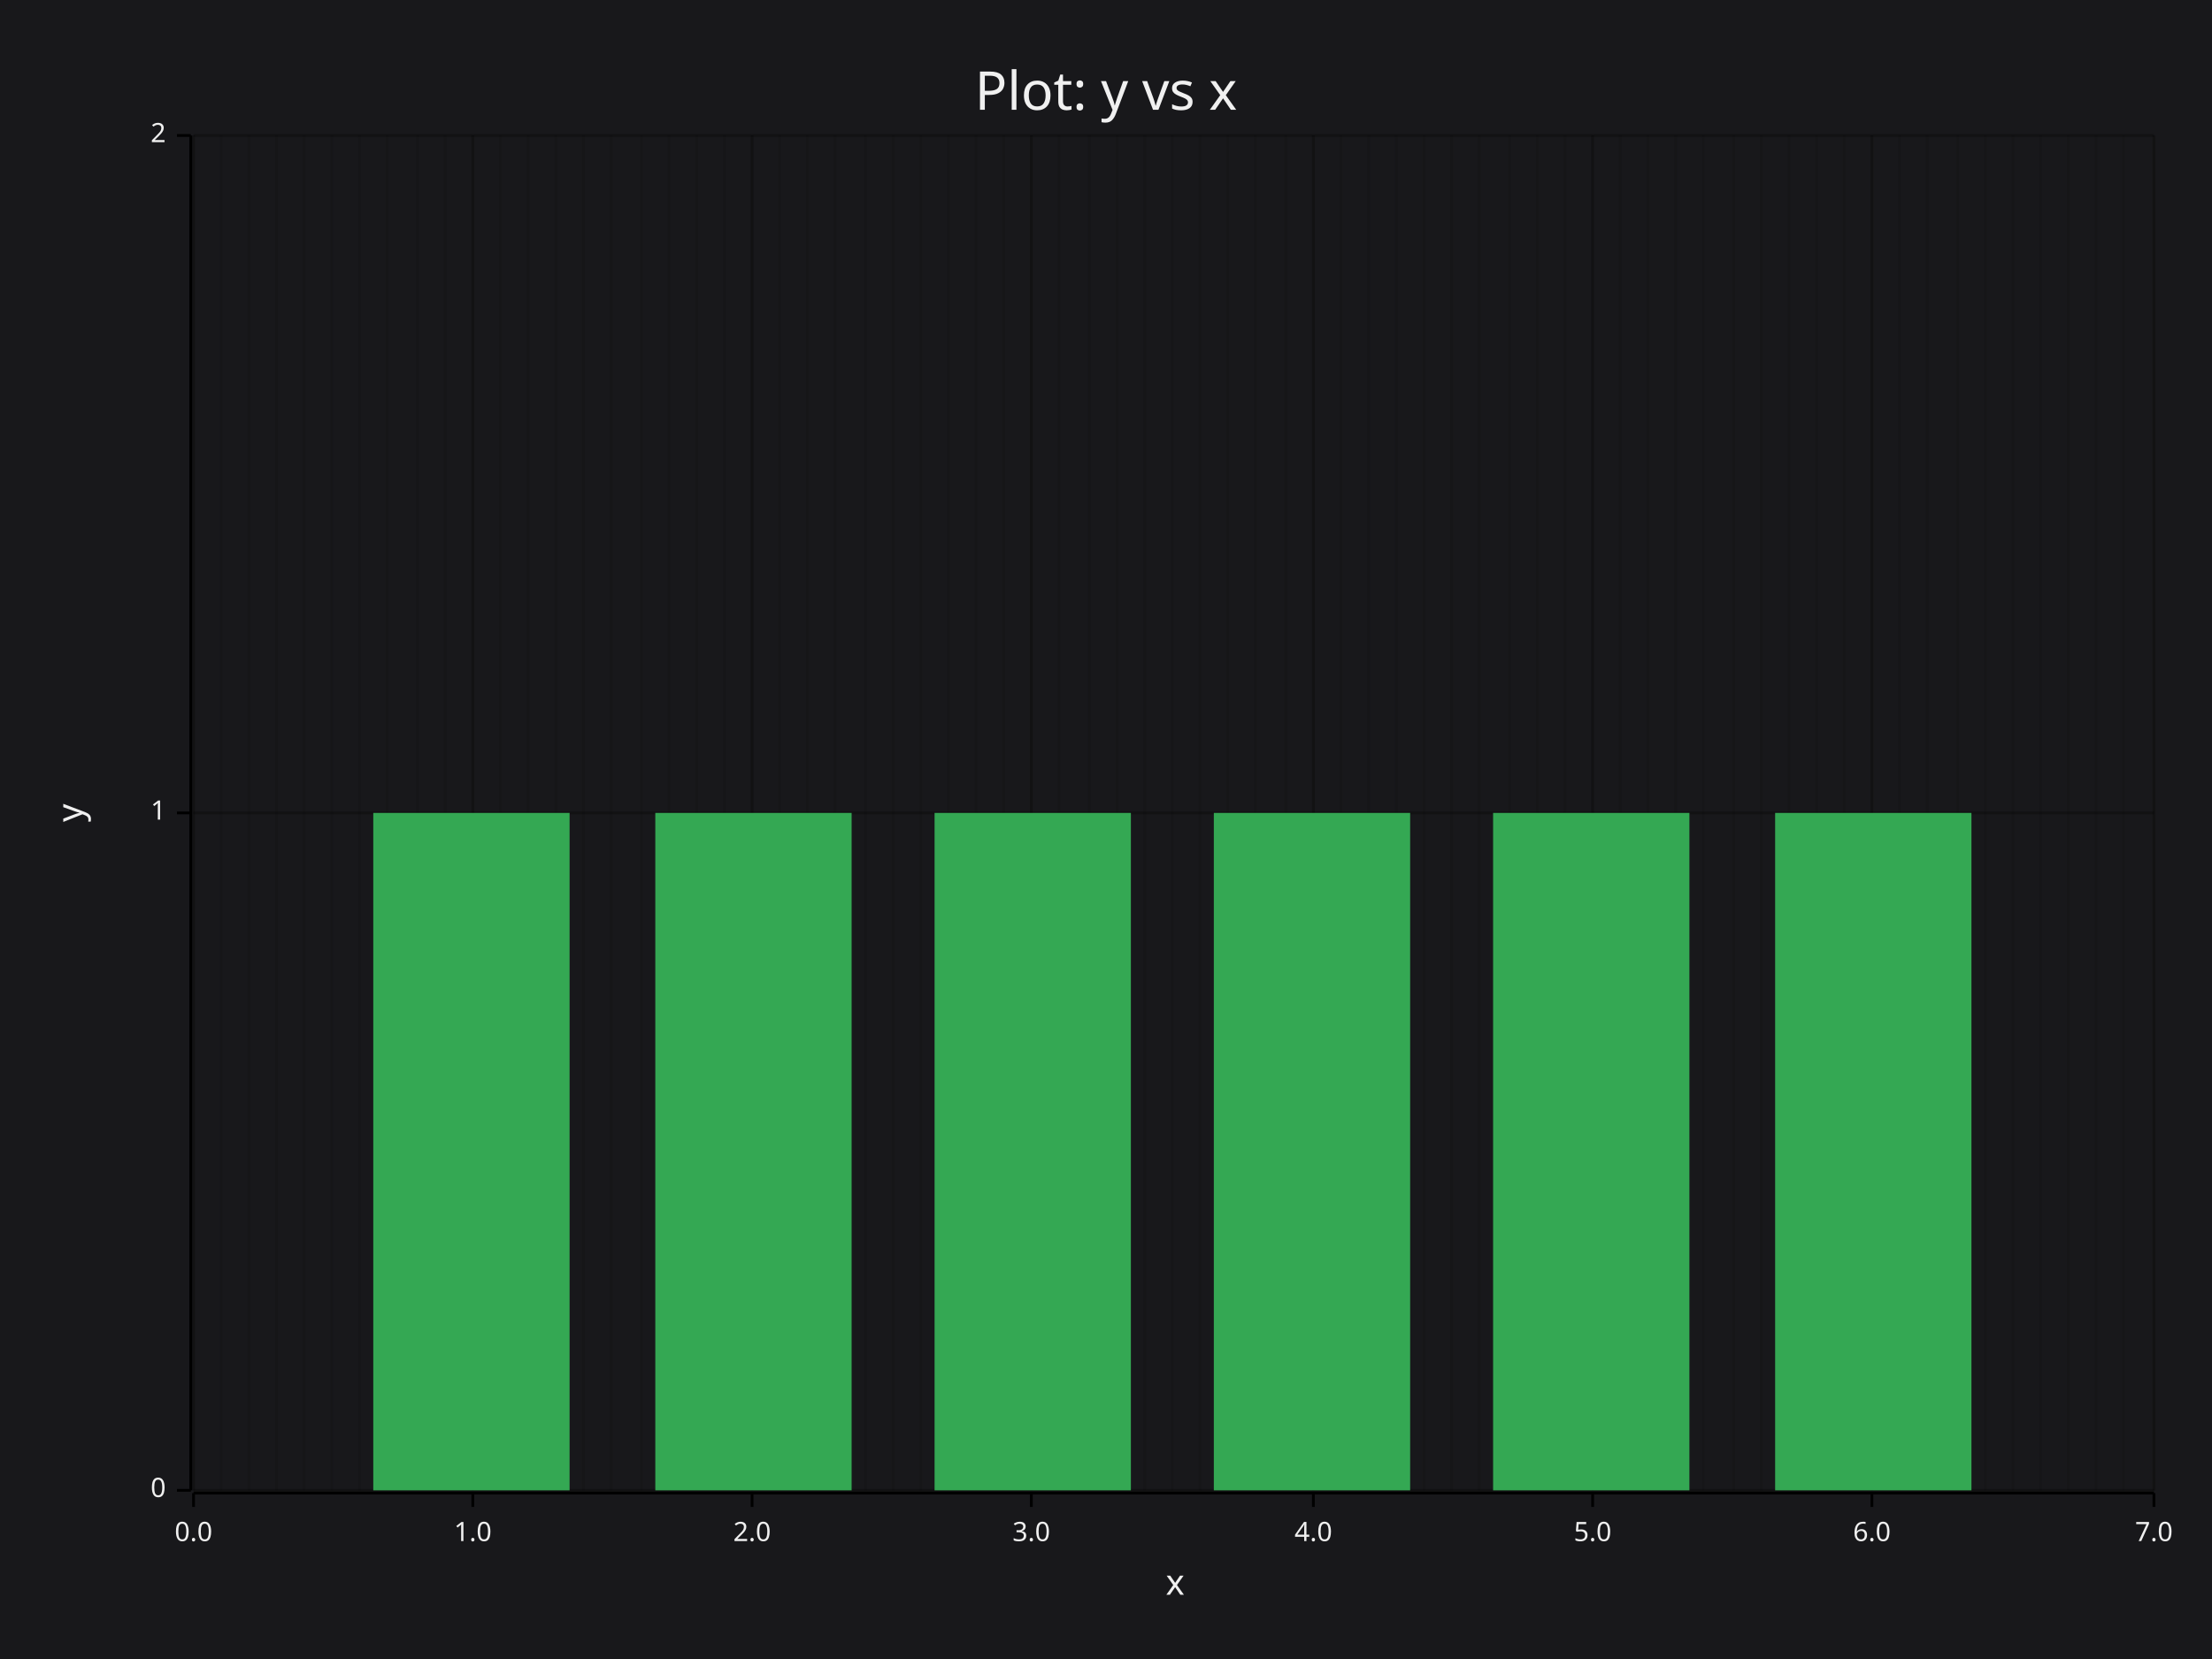
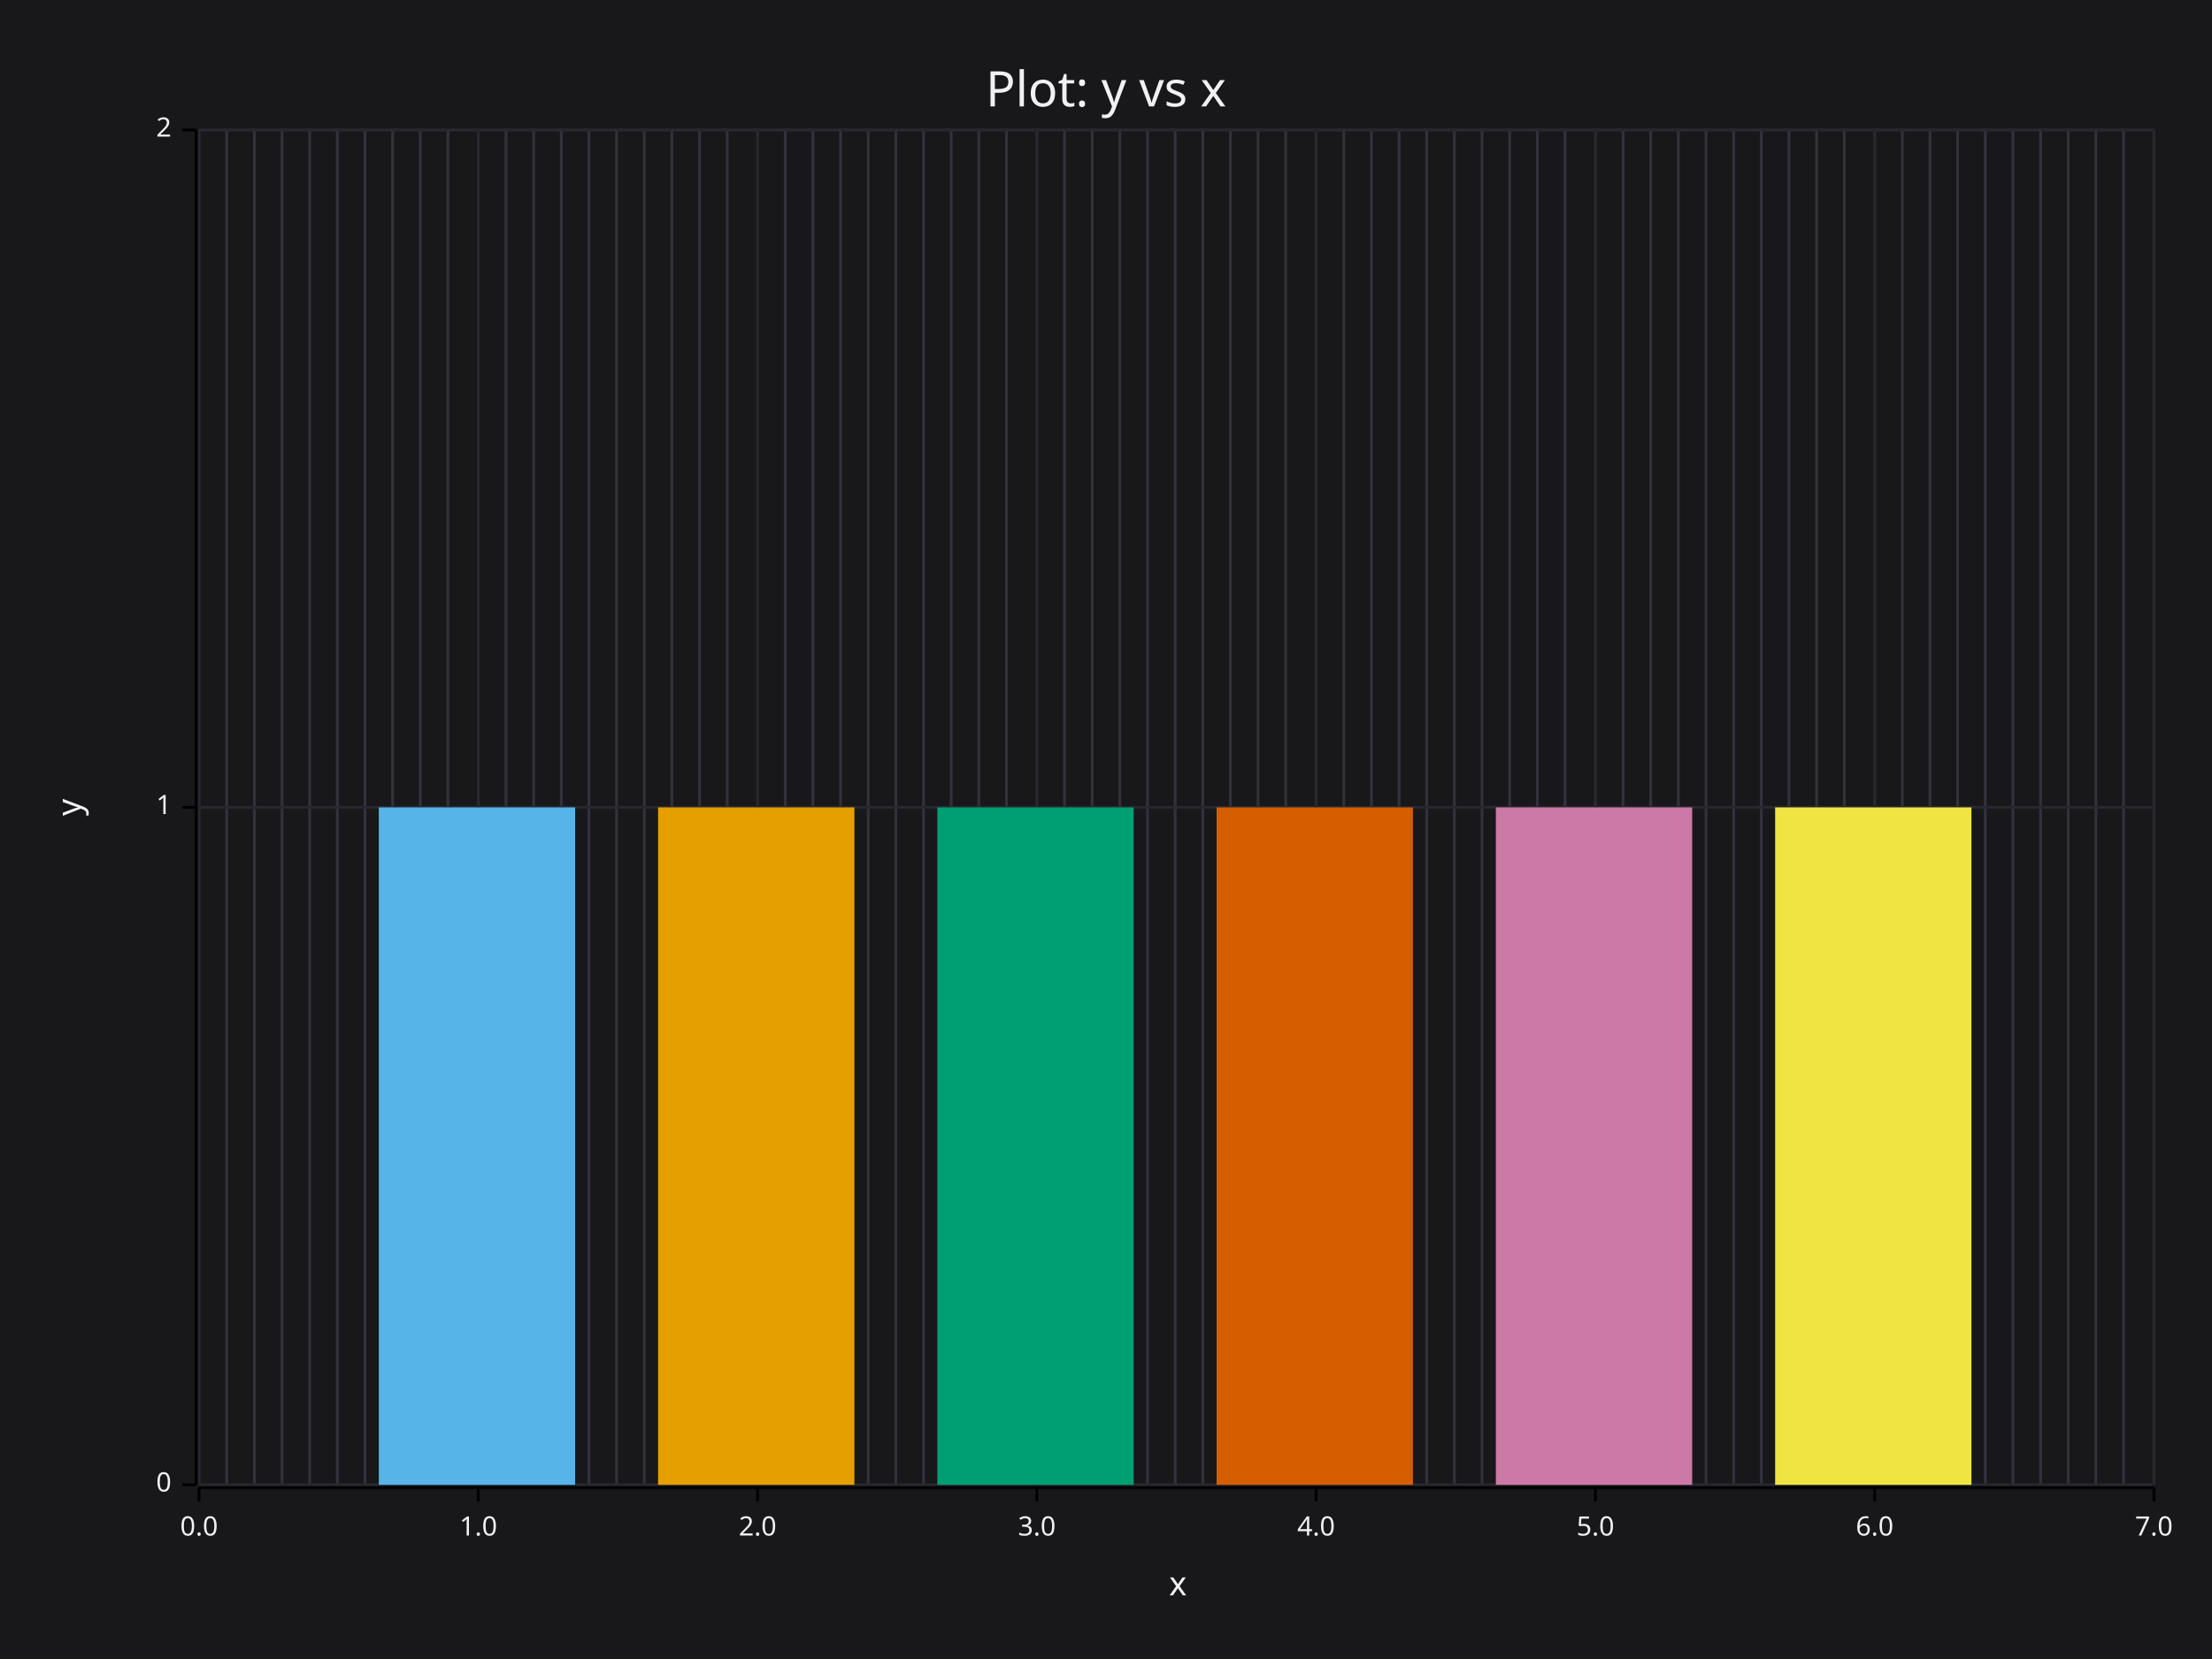
<svg xmlns="http://www.w3.org/2000/svg" width="800" height="600" viewBox="0 0 800 600">
  <rect x="0" y="0" width="800" height="600" opacity="1" fill="#18181B" stroke="none" />
-   <text x="400" y="25" dy="0.76em" text-anchor="middle" font-family="sans-serif" font-size="19.355" opacity="1" fill="#F0F0F0">
+   <text x="400" y="25" dy="0.76em" text-anchor="middle" font-family="sans-serif" font-size="17.742" opacity="1" fill="#F0F0F5">
Plot: y vs x
</text>
-   <line opacity="0.1" stroke="#000000" stroke-width="1" x1="70" y1="539" x2="70" y2="49" />
-   <line opacity="0.1" stroke="#000000" stroke-width="1" x1="80" y1="539" x2="80" y2="49" />
-   <line opacity="0.1" stroke="#000000" stroke-width="1" x1="90" y1="539" x2="90" y2="49" />
-   <line opacity="0.1" stroke="#000000" stroke-width="1" x1="100" y1="539" x2="100" y2="49" />
-   <line opacity="0.1" stroke="#000000" stroke-width="1" x1="110" y1="539" x2="110" y2="49" />
-   <line opacity="0.1" stroke="#000000" stroke-width="1" x1="120" y1="539" x2="120" y2="49" />
-   <line opacity="0.1" stroke="#000000" stroke-width="1" x1="130" y1="539" x2="130" y2="49" />
-   <line opacity="0.1" stroke="#000000" stroke-width="1" x1="140" y1="539" x2="140" y2="49" />
-   <line opacity="0.1" stroke="#000000" stroke-width="1" x1="151" y1="539" x2="151" y2="49" />
-   <line opacity="0.1" stroke="#000000" stroke-width="1" x1="161" y1="539" x2="161" y2="49" />
-   <line opacity="0.1" stroke="#000000" stroke-width="1" x1="171" y1="539" x2="171" y2="49" />
-   <line opacity="0.1" stroke="#000000" stroke-width="1" x1="181" y1="539" x2="181" y2="49" />
-   <line opacity="0.1" stroke="#000000" stroke-width="1" x1="191" y1="539" x2="191" y2="49" />
-   <line opacity="0.1" stroke="#000000" stroke-width="1" x1="201" y1="539" x2="201" y2="49" />
-   <line opacity="0.1" stroke="#000000" stroke-width="1" x1="211" y1="539" x2="211" y2="49" />
-   <line opacity="0.1" stroke="#000000" stroke-width="1" x1="221" y1="539" x2="221" y2="49" />
-   <line opacity="0.1" stroke="#000000" stroke-width="1" x1="232" y1="539" x2="232" y2="49" />
-   <line opacity="0.1" stroke="#000000" stroke-width="1" x1="242" y1="539" x2="242" y2="49" />
-   <line opacity="0.1" stroke="#000000" stroke-width="1" x1="252" y1="539" x2="252" y2="49" />
-   <line opacity="0.1" stroke="#000000" stroke-width="1" x1="262" y1="539" x2="262" y2="49" />
-   <line opacity="0.1" stroke="#000000" stroke-width="1" x1="272" y1="539" x2="272" y2="49" />
-   <line opacity="0.1" stroke="#000000" stroke-width="1" x1="282" y1="539" x2="282" y2="49" />
-   <line opacity="0.1" stroke="#000000" stroke-width="1" x1="292" y1="539" x2="292" y2="49" />
-   <line opacity="0.1" stroke="#000000" stroke-width="1" x1="302" y1="539" x2="302" y2="49" />
-   <line opacity="0.1" stroke="#000000" stroke-width="1" x1="313" y1="539" x2="313" y2="49" />
-   <line opacity="0.1" stroke="#000000" stroke-width="1" x1="323" y1="539" x2="323" y2="49" />
-   <line opacity="0.1" stroke="#000000" stroke-width="1" x1="333" y1="539" x2="333" y2="49" />
-   <line opacity="0.1" stroke="#000000" stroke-width="1" x1="343" y1="539" x2="343" y2="49" />
-   <line opacity="0.1" stroke="#000000" stroke-width="1" x1="353" y1="539" x2="353" y2="49" />
-   <line opacity="0.1" stroke="#000000" stroke-width="1" x1="363" y1="539" x2="363" y2="49" />
-   <line opacity="0.1" stroke="#000000" stroke-width="1" x1="373" y1="539" x2="373" y2="49" />
-   <line opacity="0.1" stroke="#000000" stroke-width="1" x1="383" y1="539" x2="383" y2="49" />
-   <line opacity="0.1" stroke="#000000" stroke-width="1" x1="394" y1="539" x2="394" y2="49" />
-   <line opacity="0.1" stroke="#000000" stroke-width="1" x1="404" y1="539" x2="404" y2="49" />
-   <line opacity="0.1" stroke="#000000" stroke-width="1" x1="414" y1="539" x2="414" y2="49" />
-   <line opacity="0.1" stroke="#000000" stroke-width="1" x1="424" y1="539" x2="424" y2="49" />
-   <line opacity="0.1" stroke="#000000" stroke-width="1" x1="434" y1="539" x2="434" y2="49" />
-   <line opacity="0.1" stroke="#000000" stroke-width="1" x1="444" y1="539" x2="444" y2="49" />
-   <line opacity="0.1" stroke="#000000" stroke-width="1" x1="454" y1="539" x2="454" y2="49" />
-   <line opacity="0.1" stroke="#000000" stroke-width="1" x1="465" y1="539" x2="465" y2="49" />
-   <line opacity="0.1" stroke="#000000" stroke-width="1" x1="475" y1="539" x2="475" y2="49" />
-   <line opacity="0.1" stroke="#000000" stroke-width="1" x1="485" y1="539" x2="485" y2="49" />
-   <line opacity="0.1" stroke="#000000" stroke-width="1" x1="495" y1="539" x2="495" y2="49" />
-   <line opacity="0.1" stroke="#000000" stroke-width="1" x1="505" y1="539" x2="505" y2="49" />
-   <line opacity="0.1" stroke="#000000" stroke-width="1" x1="515" y1="539" x2="515" y2="49" />
-   <line opacity="0.1" stroke="#000000" stroke-width="1" x1="525" y1="539" x2="525" y2="49" />
-   <line opacity="0.1" stroke="#000000" stroke-width="1" x1="535" y1="539" x2="535" y2="49" />
-   <line opacity="0.1" stroke="#000000" stroke-width="1" x1="546" y1="539" x2="546" y2="49" />
-   <line opacity="0.1" stroke="#000000" stroke-width="1" x1="556" y1="539" x2="556" y2="49" />
-   <line opacity="0.1" stroke="#000000" stroke-width="1" x1="566" y1="539" x2="566" y2="49" />
-   <line opacity="0.1" stroke="#000000" stroke-width="1" x1="576" y1="539" x2="576" y2="49" />
-   <line opacity="0.1" stroke="#000000" stroke-width="1" x1="586" y1="539" x2="586" y2="49" />
-   <line opacity="0.1" stroke="#000000" stroke-width="1" x1="596" y1="539" x2="596" y2="49" />
-   <line opacity="0.1" stroke="#000000" stroke-width="1" x1="606" y1="539" x2="606" y2="49" />
-   <line opacity="0.1" stroke="#000000" stroke-width="1" x1="616" y1="539" x2="616" y2="49" />
-   <line opacity="0.1" stroke="#000000" stroke-width="1" x1="627" y1="539" x2="627" y2="49" />
-   <line opacity="0.1" stroke="#000000" stroke-width="1" x1="637" y1="539" x2="637" y2="49" />
-   <line opacity="0.1" stroke="#000000" stroke-width="1" x1="647" y1="539" x2="647" y2="49" />
-   <line opacity="0.1" stroke="#000000" stroke-width="1" x1="657" y1="539" x2="657" y2="49" />
-   <line opacity="0.1" stroke="#000000" stroke-width="1" x1="667" y1="539" x2="667" y2="49" />
-   <line opacity="0.1" stroke="#000000" stroke-width="1" x1="677" y1="539" x2="677" y2="49" />
-   <line opacity="0.1" stroke="#000000" stroke-width="1" x1="687" y1="539" x2="687" y2="49" />
-   <line opacity="0.1" stroke="#000000" stroke-width="1" x1="697" y1="539" x2="697" y2="49" />
-   <line opacity="0.1" stroke="#000000" stroke-width="1" x1="708" y1="539" x2="708" y2="49" />
-   <line opacity="0.1" stroke="#000000" stroke-width="1" x1="718" y1="539" x2="718" y2="49" />
-   <line opacity="0.1" stroke="#000000" stroke-width="1" x1="728" y1="539" x2="728" y2="49" />
-   <line opacity="0.1" stroke="#000000" stroke-width="1" x1="738" y1="539" x2="738" y2="49" />
-   <line opacity="0.1" stroke="#000000" stroke-width="1" x1="748" y1="539" x2="748" y2="49" />
-   <line opacity="0.1" stroke="#000000" stroke-width="1" x1="758" y1="539" x2="758" y2="49" />
-   <line opacity="0.1" stroke="#000000" stroke-width="1" x1="768" y1="539" x2="768" y2="49" />
-   <line opacity="0.1" stroke="#000000" stroke-width="1" x1="779" y1="539" x2="779" y2="49" />
-   <line opacity="0.1" stroke="#000000" stroke-width="1" x1="70" y1="539" x2="779" y2="539" />
-   <line opacity="0.1" stroke="#000000" stroke-width="1" x1="70" y1="294" x2="779" y2="294" />
-   <line opacity="0.1" stroke="#000000" stroke-width="1" x1="70" y1="49" x2="779" y2="49" />
-   <text x="20" y="294" dy="0.76em" text-anchor="middle" font-family="sans-serif" font-size="12.903" opacity="1" fill="#F0F0F0" transform="rotate(270, 20, 294)">
+   <line opacity="1" stroke="#32323C" stroke-width="1" x1="72" y1="537" x2="72" y2="47" />
+   <line opacity="1" stroke="#32323C" stroke-width="1" x1="82" y1="537" x2="82" y2="47" />
+   <line opacity="1" stroke="#32323C" stroke-width="1" x1="92" y1="537" x2="92" y2="47" />
+   <line opacity="1" stroke="#32323C" stroke-width="1" x1="102" y1="537" x2="102" y2="47" />
+   <line opacity="1" stroke="#32323C" stroke-width="1" x1="112" y1="537" x2="112" y2="47" />
+   <line opacity="1" stroke="#32323C" stroke-width="1" x1="122" y1="537" x2="122" y2="47" />
+   <line opacity="1" stroke="#32323C" stroke-width="1" x1="132" y1="537" x2="132" y2="47" />
+   <line opacity="1" stroke="#32323C" stroke-width="1" x1="142" y1="537" x2="142" y2="47" />
+   <line opacity="1" stroke="#32323C" stroke-width="1" x1="152" y1="537" x2="152" y2="47" />
+   <line opacity="1" stroke="#32323C" stroke-width="1" x1="162" y1="537" x2="162" y2="47" />
+   <line opacity="1" stroke="#32323C" stroke-width="1" x1="173" y1="537" x2="173" y2="47" />
+   <line opacity="1" stroke="#32323C" stroke-width="1" x1="183" y1="537" x2="183" y2="47" />
+   <line opacity="1" stroke="#32323C" stroke-width="1" x1="193" y1="537" x2="193" y2="47" />
+   <line opacity="1" stroke="#32323C" stroke-width="1" x1="203" y1="537" x2="203" y2="47" />
+   <line opacity="1" stroke="#32323C" stroke-width="1" x1="213" y1="537" x2="213" y2="47" />
+   <line opacity="1" stroke="#32323C" stroke-width="1" x1="223" y1="537" x2="223" y2="47" />
+   <line opacity="1" stroke="#32323C" stroke-width="1" x1="233" y1="537" x2="233" y2="47" />
+   <line opacity="1" stroke="#32323C" stroke-width="1" x1="243" y1="537" x2="243" y2="47" />
+   <line opacity="1" stroke="#32323C" stroke-width="1" x1="253" y1="537" x2="253" y2="47" />
+   <line opacity="1" stroke="#32323C" stroke-width="1" x1="263" y1="537" x2="263" y2="47" />
+   <line opacity="1" stroke="#32323C" stroke-width="1" x1="274" y1="537" x2="274" y2="47" />
+   <line opacity="1" stroke="#32323C" stroke-width="1" x1="284" y1="537" x2="284" y2="47" />
+   <line opacity="1" stroke="#32323C" stroke-width="1" x1="294" y1="537" x2="294" y2="47" />
+   <line opacity="1" stroke="#32323C" stroke-width="1" x1="304" y1="537" x2="304" y2="47" />
+   <line opacity="1" stroke="#32323C" stroke-width="1" x1="314" y1="537" x2="314" y2="47" />
+   <line opacity="1" stroke="#32323C" stroke-width="1" x1="324" y1="537" x2="324" y2="47" />
+   <line opacity="1" stroke="#32323C" stroke-width="1" x1="334" y1="537" x2="334" y2="47" />
+   <line opacity="1" stroke="#32323C" stroke-width="1" x1="344" y1="537" x2="344" y2="47" />
+   <line opacity="1" stroke="#32323C" stroke-width="1" x1="354" y1="537" x2="354" y2="47" />
+   <line opacity="1" stroke="#32323C" stroke-width="1" x1="364" y1="537" x2="364" y2="47" />
+   <line opacity="1" stroke="#32323C" stroke-width="1" x1="375" y1="537" x2="375" y2="47" />
+   <line opacity="1" stroke="#32323C" stroke-width="1" x1="385" y1="537" x2="385" y2="47" />
+   <line opacity="1" stroke="#32323C" stroke-width="1" x1="395" y1="537" x2="395" y2="47" />
+   <line opacity="1" stroke="#32323C" stroke-width="1" x1="405" y1="537" x2="405" y2="47" />
+   <line opacity="1" stroke="#32323C" stroke-width="1" x1="415" y1="537" x2="415" y2="47" />
+   <line opacity="1" stroke="#32323C" stroke-width="1" x1="425" y1="537" x2="425" y2="47" />
+   <line opacity="1" stroke="#32323C" stroke-width="1" x1="435" y1="537" x2="435" y2="47" />
+   <line opacity="1" stroke="#32323C" stroke-width="1" x1="445" y1="537" x2="445" y2="47" />
+   <line opacity="1" stroke="#32323C" stroke-width="1" x1="455" y1="537" x2="455" y2="47" />
+   <line opacity="1" stroke="#32323C" stroke-width="1" x1="465" y1="537" x2="465" y2="47" />
+   <line opacity="1" stroke="#32323C" stroke-width="1" x1="476" y1="537" x2="476" y2="47" />
+   <line opacity="1" stroke="#32323C" stroke-width="1" x1="486" y1="537" x2="486" y2="47" />
+   <line opacity="1" stroke="#32323C" stroke-width="1" x1="496" y1="537" x2="496" y2="47" />
+   <line opacity="1" stroke="#32323C" stroke-width="1" x1="506" y1="537" x2="506" y2="47" />
+   <line opacity="1" stroke="#32323C" stroke-width="1" x1="516" y1="537" x2="516" y2="47" />
+   <line opacity="1" stroke="#32323C" stroke-width="1" x1="526" y1="537" x2="526" y2="47" />
+   <line opacity="1" stroke="#32323C" stroke-width="1" x1="536" y1="537" x2="536" y2="47" />
+   <line opacity="1" stroke="#32323C" stroke-width="1" x1="546" y1="537" x2="546" y2="47" />
+   <line opacity="1" stroke="#32323C" stroke-width="1" x1="556" y1="537" x2="556" y2="47" />
+   <line opacity="1" stroke="#32323C" stroke-width="1" x1="566" y1="537" x2="566" y2="47" />
+   <line opacity="1" stroke="#32323C" stroke-width="1" x1="577" y1="537" x2="577" y2="47" />
+   <line opacity="1" stroke="#32323C" stroke-width="1" x1="587" y1="537" x2="587" y2="47" />
+   <line opacity="1" stroke="#32323C" stroke-width="1" x1="597" y1="537" x2="597" y2="47" />
+   <line opacity="1" stroke="#32323C" stroke-width="1" x1="607" y1="537" x2="607" y2="47" />
+   <line opacity="1" stroke="#32323C" stroke-width="1" x1="617" y1="537" x2="617" y2="47" />
+   <line opacity="1" stroke="#32323C" stroke-width="1" x1="627" y1="537" x2="627" y2="47" />
+   <line opacity="1" stroke="#32323C" stroke-width="1" x1="637" y1="537" x2="637" y2="47" />
+   <line opacity="1" stroke="#32323C" stroke-width="1" x1="647" y1="537" x2="647" y2="47" />
+   <line opacity="1" stroke="#32323C" stroke-width="1" x1="657" y1="537" x2="657" y2="47" />
+   <line opacity="1" stroke="#32323C" stroke-width="1" x1="667" y1="537" x2="667" y2="47" />
+   <line opacity="1" stroke="#32323C" stroke-width="1" x1="678" y1="537" x2="678" y2="47" />
+   <line opacity="1" stroke="#32323C" stroke-width="1" x1="688" y1="537" x2="688" y2="47" />
+   <line opacity="1" stroke="#32323C" stroke-width="1" x1="698" y1="537" x2="698" y2="47" />
+   <line opacity="1" stroke="#32323C" stroke-width="1" x1="708" y1="537" x2="708" y2="47" />
+   <line opacity="1" stroke="#32323C" stroke-width="1" x1="718" y1="537" x2="718" y2="47" />
+   <line opacity="1" stroke="#32323C" stroke-width="1" x1="728" y1="537" x2="728" y2="47" />
+   <line opacity="1" stroke="#32323C" stroke-width="1" x1="738" y1="537" x2="738" y2="47" />
+   <line opacity="1" stroke="#32323C" stroke-width="1" x1="748" y1="537" x2="748" y2="47" />
+   <line opacity="1" stroke="#32323C" stroke-width="1" x1="758" y1="537" x2="758" y2="47" />
+   <line opacity="1" stroke="#32323C" stroke-width="1" x1="768" y1="537" x2="768" y2="47" />
+   <line opacity="1" stroke="#32323C" stroke-width="1" x1="779" y1="537" x2="779" y2="47" />
+   <line opacity="1" stroke="#32323C" stroke-width="1" x1="72" y1="537" x2="779" y2="537" />
+   <line opacity="1" stroke="#32323C" stroke-width="1" x1="72" y1="292" x2="779" y2="292" />
+   <line opacity="1" stroke="#32323C" stroke-width="1" x1="72" y1="47" x2="779" y2="47" />
+   <text x="20" y="292" dy="0.76em" text-anchor="middle" font-family="sans-serif" font-size="12.097" opacity="1" fill="#F0F0F5" transform="rotate(270, 20, 292)">
y
</text>
-   <text x="425" y="580" dy="-0.5ex" text-anchor="middle" font-family="sans-serif" font-size="12.903" opacity="1" fill="#F0F0F0">
+   <text x="426" y="580" dy="-0.5ex" text-anchor="middle" font-family="sans-serif" font-size="12.097" opacity="1" fill="#F0F0F5">
x
</text>
-   <line opacity="0.2" stroke="#000000" stroke-width="1" x1="70" y1="539" x2="70" y2="49" />
-   <line opacity="0.2" stroke="#000000" stroke-width="1" x1="171" y1="539" x2="171" y2="49" />
-   <line opacity="0.2" stroke="#000000" stroke-width="1" x1="272" y1="539" x2="272" y2="49" />
-   <line opacity="0.2" stroke="#000000" stroke-width="1" x1="373" y1="539" x2="373" y2="49" />
-   <line opacity="0.2" stroke="#000000" stroke-width="1" x1="475" y1="539" x2="475" y2="49" />
-   <line opacity="0.2" stroke="#000000" stroke-width="1" x1="576" y1="539" x2="576" y2="49" />
-   <line opacity="0.2" stroke="#000000" stroke-width="1" x1="677" y1="539" x2="677" y2="49" />
-   <line opacity="0.2" stroke="#000000" stroke-width="1" x1="779" y1="539" x2="779" y2="49" />
-   <line opacity="0.2" stroke="#000000" stroke-width="1" x1="70" y1="539" x2="779" y2="539" />
-   <line opacity="0.2" stroke="#000000" stroke-width="1" x1="70" y1="294" x2="779" y2="294" />
-   <line opacity="0.2" stroke="#000000" stroke-width="1" x1="70" y1="49" x2="779" y2="49" />
-   <polyline fill="none" opacity="1" stroke="#000000" stroke-width="1" points="69,49 69,539 " />
-   <text x="60" y="539" dy="0.5ex" text-anchor="end" font-family="sans-serif" font-size="9.677" opacity="1" fill="#F0F0F0">
+   <line opacity="0.2" stroke="#000000" stroke-width="1" x1="72" y1="537" x2="72" y2="47" />
+   <line opacity="0.2" stroke="#000000" stroke-width="1" x1="173" y1="537" x2="173" y2="47" />
+   <line opacity="0.2" stroke="#000000" stroke-width="1" x1="274" y1="537" x2="274" y2="47" />
+   <line opacity="0.2" stroke="#000000" stroke-width="1" x1="375" y1="537" x2="375" y2="47" />
+   <line opacity="0.2" stroke="#000000" stroke-width="1" x1="476" y1="537" x2="476" y2="47" />
+   <line opacity="0.2" stroke="#000000" stroke-width="1" x1="577" y1="537" x2="577" y2="47" />
+   <line opacity="0.2" stroke="#000000" stroke-width="1" x1="678" y1="537" x2="678" y2="47" />
+   <line opacity="0.2" stroke="#000000" stroke-width="1" x1="779" y1="537" x2="779" y2="47" />
+   <line opacity="0.2" stroke="#000000" stroke-width="1" x1="72" y1="537" x2="779" y2="537" />
+   <line opacity="0.2" stroke="#000000" stroke-width="1" x1="72" y1="292" x2="779" y2="292" />
+   <line opacity="0.2" stroke="#000000" stroke-width="1" x1="72" y1="47" x2="779" y2="47" />
+   <polyline fill="none" opacity="1" stroke="#000000" stroke-width="1" points="71,47 71,537 " />
+   <text x="62" y="537" dy="0.5ex" text-anchor="end" font-family="sans-serif" font-size="9.677" opacity="1" fill="#F0F0F5">
0
</text>
-   <polyline fill="none" opacity="1" stroke="#000000" stroke-width="1" points="64,539 69,539 " />
-   <text x="60" y="294" dy="0.5ex" text-anchor="end" font-family="sans-serif" font-size="9.677" opacity="1" fill="#F0F0F0">
+   <polyline fill="none" opacity="1" stroke="#000000" stroke-width="1" points="66,537 71,537 " />
+   <text x="62" y="292" dy="0.5ex" text-anchor="end" font-family="sans-serif" font-size="9.677" opacity="1" fill="#F0F0F5">
1
</text>
-   <polyline fill="none" opacity="1" stroke="#000000" stroke-width="1" points="64,294 69,294 " />
-   <text x="60" y="49" dy="0.5ex" text-anchor="end" font-family="sans-serif" font-size="9.677" opacity="1" fill="#F0F0F0">
+   <polyline fill="none" opacity="1" stroke="#000000" stroke-width="1" points="66,292 71,292 " />
+   <text x="62" y="47" dy="0.5ex" text-anchor="end" font-family="sans-serif" font-size="9.677" opacity="1" fill="#F0F0F5">
2
</text>
-   <polyline fill="none" opacity="1" stroke="#000000" stroke-width="1" points="64,49 69,49 " />
-   <polyline fill="none" opacity="1" stroke="#000000" stroke-width="1" points="70,540 779,540 " />
-   <text x="70" y="550" dy="0.76em" text-anchor="middle" font-family="sans-serif" font-size="9.677" opacity="1" fill="#F0F0F0">
+   <polyline fill="none" opacity="1" stroke="#000000" stroke-width="1" points="66,47 71,47 " />
+   <polyline fill="none" opacity="1" stroke="#000000" stroke-width="1" points="72,538 779,538 " />
+   <text x="72" y="548" dy="0.76em" text-anchor="middle" font-family="sans-serif" font-size="9.677" opacity="1" fill="#F0F0F5">
0.0
</text>
-   <polyline fill="none" opacity="1" stroke="#000000" stroke-width="1" points="70,540 70,545 " />
-   <text x="171" y="550" dy="0.76em" text-anchor="middle" font-family="sans-serif" font-size="9.677" opacity="1" fill="#F0F0F0">
+   <polyline fill="none" opacity="1" stroke="#000000" stroke-width="1" points="72,538 72,543 " />
+   <text x="173" y="548" dy="0.76em" text-anchor="middle" font-family="sans-serif" font-size="9.677" opacity="1" fill="#F0F0F5">
1.0
</text>
-   <polyline fill="none" opacity="1" stroke="#000000" stroke-width="1" points="171,540 171,545 " />
-   <text x="272" y="550" dy="0.76em" text-anchor="middle" font-family="sans-serif" font-size="9.677" opacity="1" fill="#F0F0F0">
+   <polyline fill="none" opacity="1" stroke="#000000" stroke-width="1" points="173,538 173,543 " />
+   <text x="274" y="548" dy="0.76em" text-anchor="middle" font-family="sans-serif" font-size="9.677" opacity="1" fill="#F0F0F5">
2.0
</text>
-   <polyline fill="none" opacity="1" stroke="#000000" stroke-width="1" points="272,540 272,545 " />
-   <text x="373" y="550" dy="0.76em" text-anchor="middle" font-family="sans-serif" font-size="9.677" opacity="1" fill="#F0F0F0">
+   <polyline fill="none" opacity="1" stroke="#000000" stroke-width="1" points="274,538 274,543 " />
+   <text x="375" y="548" dy="0.76em" text-anchor="middle" font-family="sans-serif" font-size="9.677" opacity="1" fill="#F0F0F5">
3.0
</text>
-   <polyline fill="none" opacity="1" stroke="#000000" stroke-width="1" points="373,540 373,545 " />
-   <text x="475" y="550" dy="0.76em" text-anchor="middle" font-family="sans-serif" font-size="9.677" opacity="1" fill="#F0F0F0">
+   <polyline fill="none" opacity="1" stroke="#000000" stroke-width="1" points="375,538 375,543 " />
+   <text x="476" y="548" dy="0.76em" text-anchor="middle" font-family="sans-serif" font-size="9.677" opacity="1" fill="#F0F0F5">
4.0
</text>
-   <polyline fill="none" opacity="1" stroke="#000000" stroke-width="1" points="475,540 475,545 " />
-   <text x="576" y="550" dy="0.76em" text-anchor="middle" font-family="sans-serif" font-size="9.677" opacity="1" fill="#F0F0F0">
+   <polyline fill="none" opacity="1" stroke="#000000" stroke-width="1" points="476,538 476,543 " />
+   <text x="577" y="548" dy="0.76em" text-anchor="middle" font-family="sans-serif" font-size="9.677" opacity="1" fill="#F0F0F5">
5.0
</text>
-   <polyline fill="none" opacity="1" stroke="#000000" stroke-width="1" points="576,540 576,545 " />
-   <text x="677" y="550" dy="0.76em" text-anchor="middle" font-family="sans-serif" font-size="9.677" opacity="1" fill="#F0F0F0">
+   <polyline fill="none" opacity="1" stroke="#000000" stroke-width="1" points="577,538 577,543 " />
+   <text x="678" y="548" dy="0.76em" text-anchor="middle" font-family="sans-serif" font-size="9.677" opacity="1" fill="#F0F0F5">
6.0
</text>
-   <polyline fill="none" opacity="1" stroke="#000000" stroke-width="1" points="677,540 677,545 " />
-   <text x="779" y="550" dy="0.76em" text-anchor="middle" font-family="sans-serif" font-size="9.677" opacity="1" fill="#F0F0F0">
+   <polyline fill="none" opacity="1" stroke="#000000" stroke-width="1" points="678,538 678,543 " />
+   <text x="779" y="548" dy="0.76em" text-anchor="middle" font-family="sans-serif" font-size="9.677" opacity="1" fill="#F0F0F5">
7.0
</text>
-   <polyline fill="none" opacity="1" stroke="#000000" stroke-width="1" points="779,540 779,545 " />
-   <rect x="135" y="294" width="71" height="245" opacity="1" fill="#34A853" stroke="none" />
-   <rect x="237" y="294" width="71" height="245" opacity="1" fill="#34A853" stroke="none" />
-   <rect x="338" y="294" width="71" height="245" opacity="1" fill="#34A853" stroke="none" />
-   <rect x="439" y="294" width="71" height="245" opacity="1" fill="#34A853" stroke="none" />
-   <rect x="540" y="294" width="71" height="245" opacity="1" fill="#34A853" stroke="none" />
-   <rect x="642" y="294" width="71" height="245" opacity="1" fill="#34A853" stroke="none" />
+   <polyline fill="none" opacity="1" stroke="#000000" stroke-width="1" points="779,538 779,543 " />
+   <rect x="137" y="292" width="71" height="245" opacity="1" fill="#56B4E9" stroke="none" />
+   <rect x="238" y="292" width="71" height="245" opacity="1" fill="#E69F00" stroke="none" />
+   <rect x="339" y="292" width="71" height="245" opacity="1" fill="#009E73" stroke="none" />
+   <rect x="440" y="292" width="71" height="245" opacity="1" fill="#D55E00" stroke="none" />
+   <rect x="541" y="292" width="71" height="245" opacity="1" fill="#CC79A7" stroke="none" />
+   <rect x="642" y="292" width="71" height="245" opacity="1" fill="#F0E442" stroke="none" />
</svg>
